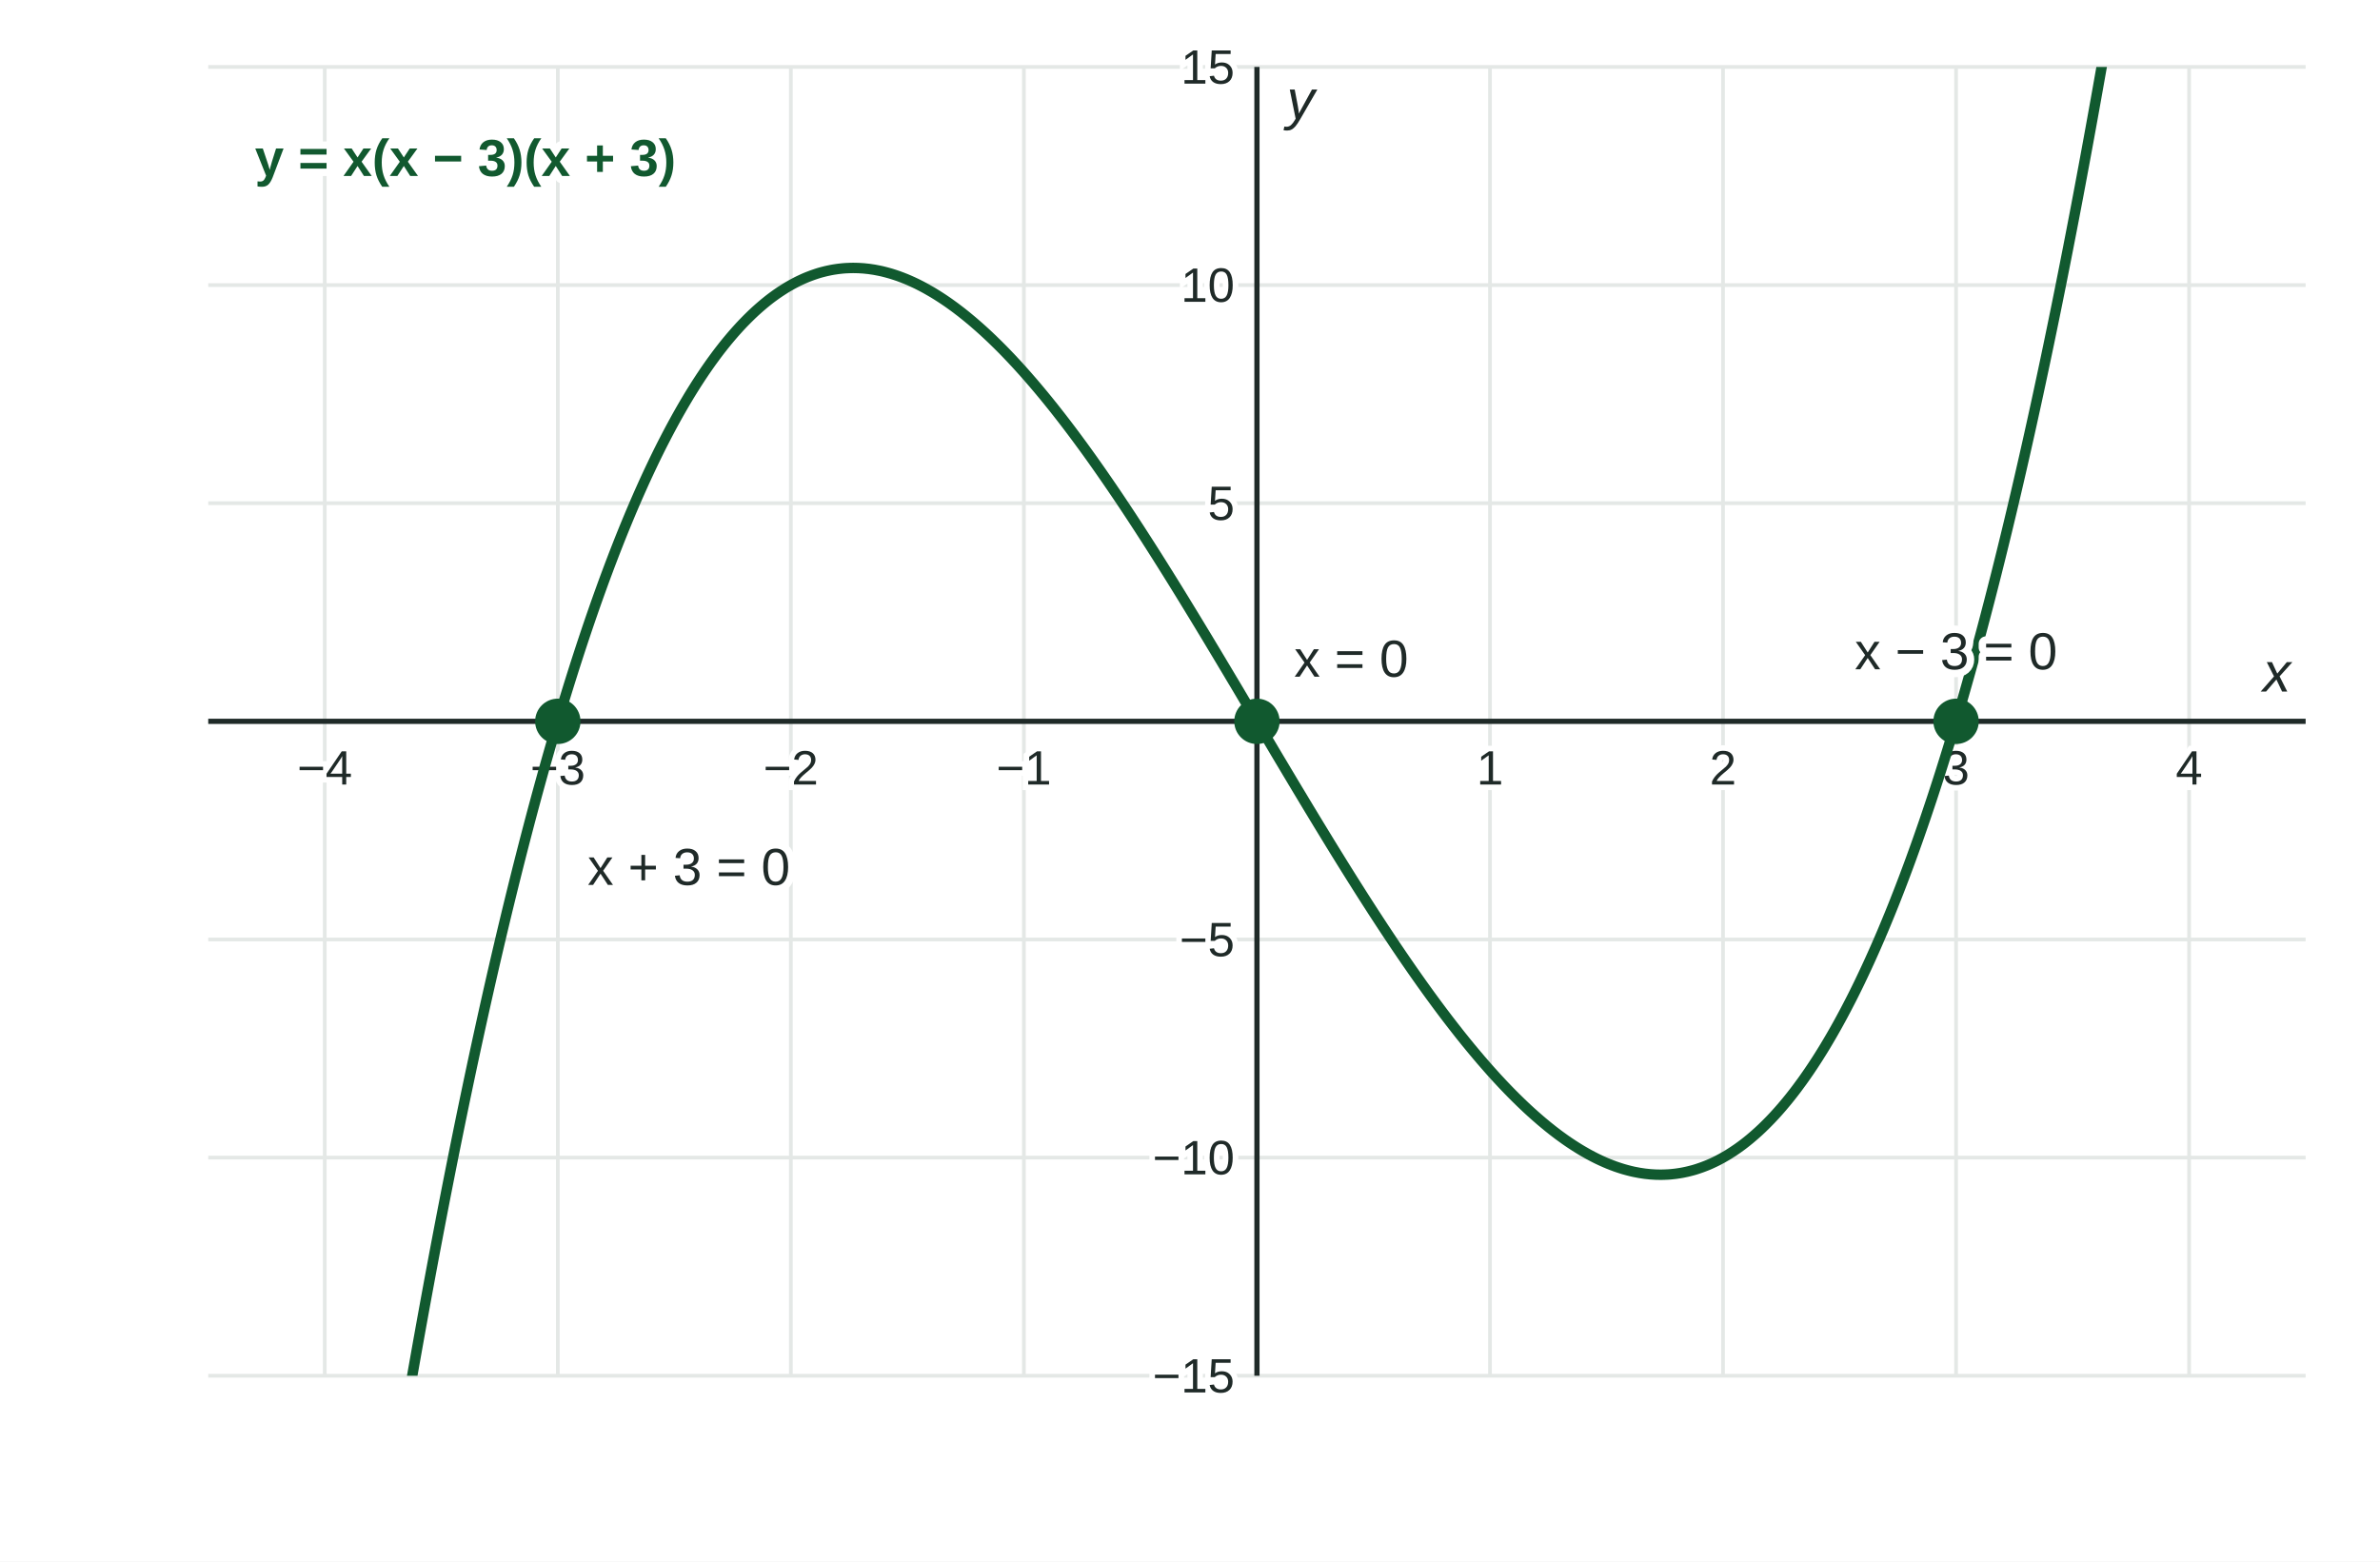
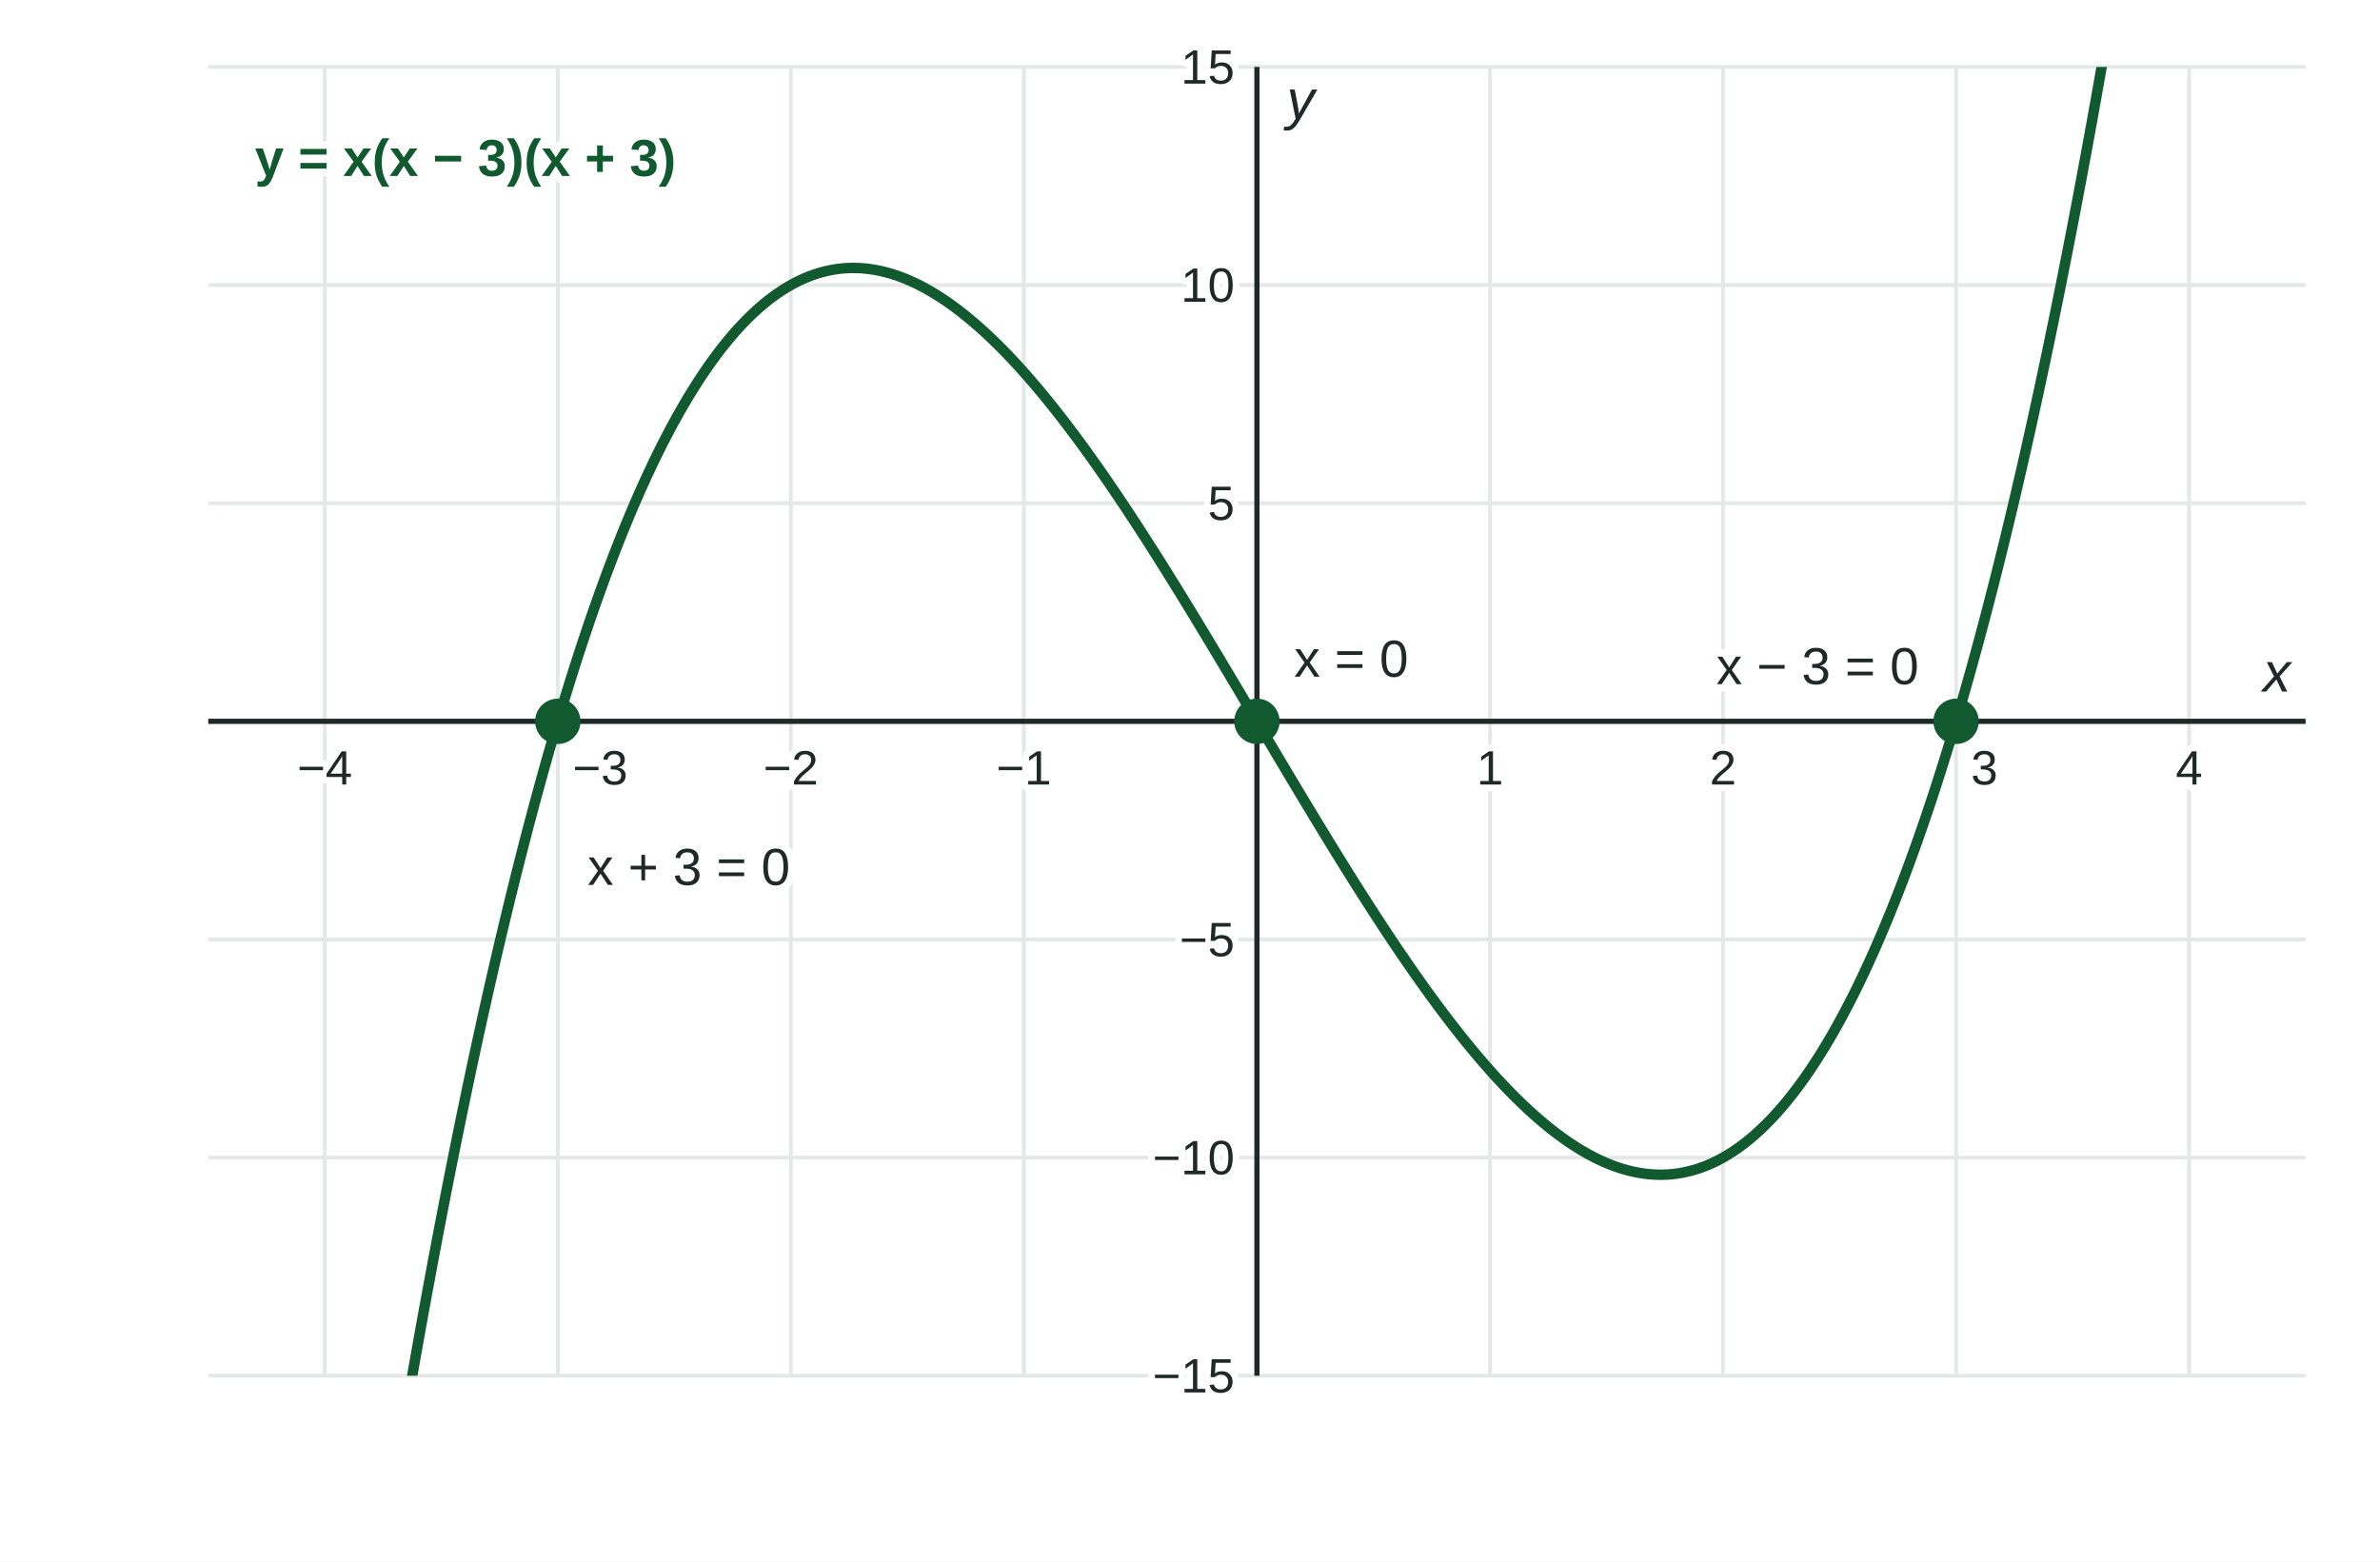
<svg xmlns="http://www.w3.org/2000/svg" width="640" height="420" viewBox="0 0 640 420" role="img" aria-labelledby="t d" font-family="Arial, Helvetica, sans-serif">
  <rect width="640" height="420" fill="#FFFFFF" />
  <clipPath id="c">
    <rect x="56" y="18" width="564" height="352" />
  </clipPath>
  <line x1="87.33" y1="18" x2="87.33" y2="370" stroke="#E4E8E6" stroke-width="1" />
  <line x1="150" y1="18" x2="150" y2="370" stroke="#E4E8E6" stroke-width="1" />
  <line x1="212.67" y1="18" x2="212.67" y2="370" stroke="#E4E8E6" stroke-width="1" />
  <line x1="275.33" y1="18" x2="275.33" y2="370" stroke="#E4E8E6" stroke-width="1" />
  <line x1="338" y1="18" x2="338" y2="370" stroke="#E4E8E6" stroke-width="1" />
  <line x1="400.67" y1="18" x2="400.67" y2="370" stroke="#E4E8E6" stroke-width="1" />
  <line x1="463.33" y1="18" x2="463.33" y2="370" stroke="#E4E8E6" stroke-width="1" />
  <line x1="526" y1="18" x2="526" y2="370" stroke="#E4E8E6" stroke-width="1" />
  <line x1="588.67" y1="18" x2="588.67" y2="370" stroke="#E4E8E6" stroke-width="1" />
  <line x1="56" y1="370" x2="620" y2="370" stroke="#E4E8E6" stroke-width="1" />
  <line x1="56" y1="311.33" x2="620" y2="311.33" stroke="#E4E8E6" stroke-width="1" />
  <line x1="56" y1="252.67" x2="620" y2="252.67" stroke="#E4E8E6" stroke-width="1" />
  <line x1="56" y1="194" x2="620" y2="194" stroke="#E4E8E6" stroke-width="1" />
  <line x1="56" y1="135.33" x2="620" y2="135.33" stroke="#E4E8E6" stroke-width="1" />
  <line x1="56" y1="76.67" x2="620" y2="76.67" stroke="#E4E8E6" stroke-width="1" />
  <line x1="56" y1="18" x2="620" y2="18" stroke="#E4E8E6" stroke-width="1" />
  <line x1="56" y1="194" x2="620" y2="194" stroke="#1F2A28" stroke-width="1.4" />
  <line x1="338" y1="18" x2="338" y2="370" stroke="#1F2A28" stroke-width="1.4" />
-   <text x="87.33" y="211" font-size="13" fill="#1F2A28" text-anchor="middle" paint-order="stroke" stroke="#FFFFFF" stroke-width="3">−4</text>
-   <text x="150" y="211" font-size="13" fill="#1F2A28" text-anchor="middle" paint-order="stroke" stroke="#FFFFFF" stroke-width="3">−3</text>
-   <text x="212.67" y="211" font-size="13" fill="#1F2A28" text-anchor="middle" paint-order="stroke" stroke="#FFFFFF" stroke-width="3">−2</text>
-   <text x="275.33" y="211" font-size="13" fill="#1F2A28" text-anchor="middle" paint-order="stroke" stroke="#FFFFFF" stroke-width="3">−1</text>
-   <text x="400.67" y="211" font-size="13" fill="#1F2A28" text-anchor="middle" paint-order="stroke" stroke="#FFFFFF" stroke-width="3">1</text>
-   <text x="463.33" y="211" font-size="13" fill="#1F2A28" text-anchor="middle" paint-order="stroke" stroke="#FFFFFF" stroke-width="3">2</text>
-   <text x="526" y="211" font-size="13" fill="#1F2A28" text-anchor="middle" paint-order="stroke" stroke="#FFFFFF" stroke-width="3">3</text>
-   <text x="588.67" y="211" font-size="13" fill="#1F2A28" text-anchor="middle" paint-order="stroke" stroke="#FFFFFF" stroke-width="3">4</text>
-   <text x="332" y="374.5" font-size="13" fill="#1F2A28" text-anchor="end" paint-order="stroke" stroke="#FFFFFF" stroke-width="3">−15</text>
-   <text x="332" y="315.83" font-size="13" fill="#1F2A28" text-anchor="end" paint-order="stroke" stroke="#FFFFFF" stroke-width="3">−10</text>
-   <text x="332" y="257.17" font-size="13" fill="#1F2A28" text-anchor="end" paint-order="stroke" stroke="#FFFFFF" stroke-width="3">−5</text>
-   <text x="332" y="139.83" font-size="13" fill="#1F2A28" text-anchor="end" paint-order="stroke" stroke="#FFFFFF" stroke-width="3">5</text>
-   <text x="332" y="81.17" font-size="13" fill="#1F2A28" text-anchor="end" paint-order="stroke" stroke="#FFFFFF" stroke-width="3">10</text>
-   <text x="332" y="22.5" font-size="13" fill="#1F2A28" text-anchor="end" paint-order="stroke" stroke="#FFFFFF" stroke-width="3">15</text>
  <text x="616" y="186" font-size="15" fill="#1F2A28" text-anchor="end" font-style="italic">x</text>
  <text x="346" y="32" font-size="15" fill="#1F2A28" font-style="italic">y</text>
  <g clip-path="url(#c)">
    <polyline points="56,788 56.47,783.45 56.94,778.93 57.41,774.42 57.88,769.93 58.35,765.45 58.82,761 59.29,756.56 59.76,752.14 60.23,747.73 60.7,743.35 61.17,738.98 61.64,734.63 62.11,730.29 62.58,725.98 63.05,721.68 63.52,717.4 63.99,713.13 64.46,708.89 64.93,704.66 65.4,700.44 65.87,696.25 66.34,692.07 66.81,687.91 67.28,683.77 67.75,679.64 68.22,675.53 68.69,671.44 69.16,667.36 69.63,663.31 70.1,659.27 70.57,655.24 71.04,651.23 71.51,647.24 71.98,643.27 72.45,639.31 72.92,635.37 73.39,631.45 73.86,627.54 74.33,623.65 74.8,619.78 75.27,615.92 75.74,612.08 76.21,608.26 76.68,604.45 77.15,600.66 77.62,596.89 78.09,593.13 78.56,589.39 79.03,585.66 79.5,581.96 79.97,578.26 80.44,574.59 80.91,570.93 81.38,567.29 81.85,563.66 82.32,560.05 82.79,556.45 83.26,552.88 83.73,549.31 84.2,545.77 84.67,542.24 85.14,538.72 85.61,535.22 86.08,531.74 86.55,528.28 87.02,524.82 87.49,521.39 87.96,517.97 88.43,514.57 88.9,511.18 89.37,507.81 89.84,504.45 90.31,501.11 90.78,497.79 91.25,494.48 91.72,491.19 92.19,487.91 92.66,484.65 93.13,481.4 93.6,478.17 94.07,474.95 94.54,471.75 95.01,468.57 95.48,465.4 95.95,462.24 96.42,459.11 96.89,455.98 97.36,452.87 97.83,449.78 98.3,446.7 98.77,443.64 99.24,440.59 99.71,437.56 100.18,434.54 100.65,431.54 101.12,428.55 101.59,425.58 102.06,422.62 102.53,419.68 103,416.75 103.47,413.84 103.94,410.94 104.41,408.06 104.88,405.19 105.35,402.33 105.82,399.49 106.29,396.67 106.76,393.86 107.23,391.06 107.7,388.28 108.17,385.52 108.64,382.76 109.11,380.03 109.58,377.3 110.05,374.6 110.52,371.9 110.99,369.22 111.46,366.56 111.93,363.91 112.4,361.27 112.87,358.65 113.34,356.04 113.81,353.45 114.28,350.87 114.75,348.3 115.22,345.75 115.69,343.21 116.16,340.69 116.63,338.18 117.1,335.68 117.57,333.2 118.04,330.73 118.51,328.28 118.98,325.84 119.45,323.42 119.92,321 120.39,318.61 120.86,316.22 121.33,313.85 121.8,311.49 122.27,309.15 122.74,306.82 123.21,304.5 123.68,302.2 124.15,299.91 124.62,297.64 125.09,295.37 125.56,293.13 126.03,290.89 126.5,288.67 126.97,286.46 127.44,284.27 127.91,282.08 128.38,279.91 128.85,277.76 129.32,275.62 129.79,273.49 130.26,271.37 130.73,269.27 131.2,267.18 131.67,265.1 132.14,263.04 132.61,260.99 133.08,258.95 133.55,256.93 134.02,254.92 134.49,252.92 134.96,250.93 135.43,248.96 135.9,247 136.37,245.05 136.84,243.12 137.31,241.2 137.78,239.29 138.25,237.39 138.72,235.51 139.19,233.63 139.66,231.78 140.13,229.93 140.6,228.1 141.07,226.27 141.54,224.47 142.01,222.67 142.48,220.88 142.95,219.11 143.42,217.35 143.89,215.61 144.36,213.87 144.83,212.15 145.3,210.44 145.77,208.74 146.24,207.05 146.71,205.38 147.18,203.72 147.65,202.07 148.12,200.43 148.59,198.81 149.06,197.19 149.53,195.59 150,194 150.47,192.42 150.94,190.86 151.41,189.3 151.88,187.76 152.35,186.23 152.82,184.71 153.29,183.2 153.76,181.71 154.23,180.22 154.7,178.75 155.17,177.29 155.64,175.84 156.11,174.4 156.58,172.97 157.05,171.56 157.52,170.16 157.99,168.76 158.46,167.38 158.93,166.01 159.4,164.66 159.87,163.31 160.34,161.97 160.81,160.65 161.28,159.34 161.75,158.04 162.22,156.74 162.69,155.46 163.16,154.2 163.63,152.94 164.1,151.69 164.57,150.46 165.04,149.23 165.51,148.02 165.98,146.82 166.45,145.62 166.92,144.44 167.39,143.27 167.86,142.11 168.33,140.97 168.8,139.83 169.27,138.7 169.74,137.58 170.21,136.48 170.68,135.38 171.15,134.3 171.62,133.22 172.09,132.16 172.56,131.11 173.03,130.06 173.5,129.03 173.97,128.01 174.44,127 174.91,126 175.38,125.01 175.85,124.02 176.32,123.05 176.79,122.09 177.26,121.14 177.73,120.2 178.2,119.27 178.67,118.36 179.14,117.45 179.61,116.55 180.08,115.66 180.55,114.78 181.02,113.91 181.49,113.05 181.96,112.2 182.43,111.36 182.9,110.53 183.37,109.71 183.84,108.9 184.31,108.1 184.78,107.31 185.25,106.52 185.72,105.75 186.19,104.99 186.66,104.24 187.13,103.49 187.6,102.76 188.07,102.04 188.54,101.32 189.01,100.62 189.48,99.92 189.95,99.24 190.42,98.56 190.89,97.89 191.36,97.23 191.83,96.59 192.3,95.95 192.77,95.31 193.24,94.69 193.71,94.08 194.18,93.48 194.65,92.88 195.12,92.3 195.59,91.72 196.06,91.16 196.53,90.6 197,90.05 197.47,89.51 197.94,88.98 198.41,88.46 198.88,87.94 199.35,87.44 199.82,86.94 200.29,86.46 200.76,85.98 201.23,85.51 201.7,85.05 202.17,84.59 202.64,84.15 203.11,83.71 203.58,83.29 204.05,82.87 204.52,82.46 204.99,82.06 205.46,81.66 205.93,81.28 206.4,80.9 206.87,80.53 207.34,80.17 207.81,79.82 208.28,79.48 208.75,79.14 209.22,78.82 209.69,78.5 210.16,78.19 210.63,77.89 211.1,77.59 211.57,77.3 212.04,77.03 212.51,76.76 212.98,76.49 213.45,76.24 213.92,75.99 214.39,75.75 214.86,75.52 215.33,75.3 215.8,75.08 216.27,74.87 216.74,74.67 217.21,74.48 217.68,74.3 218.15,74.12 218.62,73.95 219.09,73.79 219.56,73.63 220.03,73.48 220.5,73.34 220.97,73.21 221.44,73.09 221.91,72.97 222.38,72.86 222.85,72.76 223.32,72.66 223.79,72.57 224.26,72.49 224.73,72.42 225.2,72.35 225.67,72.29 226.14,72.24 226.61,72.19 227.08,72.15 227.55,72.12 228.02,72.1 228.49,72.08 228.96,72.07 229.43,72.06 229.9,72.07 230.37,72.08 230.84,72.09 231.31,72.12 231.78,72.15 232.25,72.18 232.72,72.23 233.19,72.28 233.66,72.33 234.13,72.4 234.6,72.47 235.07,72.54 235.54,72.63 236.01,72.72 236.48,72.81 236.95,72.91 237.42,73.02 237.89,73.14 238.36,73.26 238.83,73.39 239.3,73.52 239.77,73.66 240.24,73.81 240.71,73.96 241.18,74.12 241.65,74.28 242.12,74.46 242.59,74.63 243.06,74.82 243.53,75 244,75.2 244.47,75.4 244.94,75.61 245.41,75.82 245.88,76.04 246.35,76.26 246.82,76.49 247.29,76.73 247.76,76.97 248.23,77.22 248.7,77.47 249.17,77.73 249.64,78 250.11,78.27 250.58,78.54 251.05,78.82 251.52,79.11 251.99,79.4 252.46,79.7 252.93,80 253.4,80.31 253.87,80.62 254.34,80.94 254.81,81.26 255.28,81.59 255.75,81.93 256.22,82.27 256.69,82.61 257.16,82.96 257.63,83.32 258.1,83.68 258.57,84.04 259.04,84.42 259.51,84.79 259.98,85.17 260.45,85.56 260.92,85.95 261.39,86.34 261.86,86.74 262.33,87.15 262.8,87.56 263.27,87.97 263.74,88.39 264.21,88.81 264.68,89.24 265.15,89.67 265.62,90.11 266.09,90.55 266.56,91 267.03,91.45 267.5,91.91 267.97,92.37 268.44,92.83 268.91,93.3 269.38,93.77 269.85,94.25 270.32,94.73 270.79,95.22 271.26,95.71 271.73,96.2 272.2,96.7 272.67,97.21 273.14,97.71 273.61,98.22 274.08,98.74 274.55,99.26 275.02,99.78 275.49,100.31 275.96,100.84 276.43,101.38 276.9,101.92 277.37,102.46 277.84,103 278.31,103.56 278.78,104.11 279.25,104.67 279.72,105.23 280.19,105.8 280.66,106.36 281.13,106.94 281.6,107.51 282.07,108.09 282.54,108.68 283.01,109.26 283.48,109.85 283.95,110.45 284.42,111.05 284.89,111.65 285.36,112.25 285.83,112.86 286.3,113.47 286.77,114.08 287.24,114.7 287.71,115.32 288.18,115.94 288.65,116.57 289.12,117.2 289.59,117.83 290.06,118.47 290.53,119.11 291,119.75 291.47,120.39 291.94,121.04 292.41,121.69 292.88,122.35 293.35,123 293.82,123.66 294.29,124.33 294.76,124.99 295.23,125.66 295.7,126.33 296.17,127 296.64,127.68 297.11,128.36 297.58,129.04 298.05,129.72 298.52,130.41 298.99,131.09 299.46,131.79 299.93,132.48 300.4,133.17 300.87,133.87 301.34,134.57 301.81,135.28 302.28,135.98 302.75,136.69 303.22,137.4 303.69,138.11 304.16,138.82 304.63,139.54 305.1,140.26 305.57,140.98 306.04,141.7 306.51,142.42 306.98,143.15 307.45,143.88 307.92,144.61 308.39,145.34 308.86,146.08 309.33,146.81 309.8,147.55 310.27,148.29 310.74,149.03 311.21,149.77 311.68,150.52 312.15,151.26 312.62,152.01 313.09,152.76 313.56,153.51 314.03,154.26 314.5,155.02 314.97,155.77 315.44,156.53 315.91,157.29 316.38,158.05 316.85,158.81 317.32,159.57 317.79,160.34 318.26,161.1 318.73,161.87 319.2,162.64 319.67,163.41 320.14,164.18 320.61,164.95 321.08,165.72 321.55,166.49 322.02,167.27 322.49,168.04 322.96,168.82 323.43,169.6 323.9,170.37 324.37,171.15 324.84,171.93 325.31,172.71 325.78,173.5 326.25,174.28 326.72,175.06 327.19,175.84 327.66,176.63 328.13,177.41 328.6,178.2 329.07,178.99 329.54,179.77 330.01,180.56 330.48,181.35 330.95,182.14 331.42,182.93 331.89,183.71 332.36,184.5 332.83,185.29 333.3,186.08 333.77,186.88 334.24,187.67 334.71,188.46 335.18,189.25 335.65,190.04 336.12,190.83 336.59,191.62 337.06,192.42 337.53,193.21 338,194 338.47,194.79 338.94,195.58 339.41,196.38 339.88,197.17 340.35,197.96 340.82,198.75 341.29,199.54 341.76,200.33 342.23,201.12 342.7,201.92 343.17,202.71 343.64,203.5 344.11,204.29 344.58,205.07 345.05,205.86 345.52,206.65 345.99,207.44 346.46,208.23 346.93,209.01 347.4,209.8 347.87,210.59 348.34,211.37 348.81,212.16 349.28,212.94 349.75,213.72 350.22,214.5 350.69,215.29 351.16,216.07 351.63,216.85 352.1,217.63 352.57,218.4 353.04,219.18 353.51,219.96 353.98,220.73 354.45,221.51 354.92,222.28 355.39,223.05 355.86,223.82 356.33,224.59 356.8,225.36 357.27,226.13 357.74,226.9 358.21,227.66 358.68,228.43 359.15,229.19 359.62,229.95 360.09,230.71 360.56,231.47 361.03,232.23 361.5,232.98 361.97,233.74 362.44,234.49 362.91,235.24 363.38,235.99 363.85,236.74 364.32,237.48 364.79,238.23 365.26,238.97 365.73,239.71 366.2,240.45 366.67,241.19 367.14,241.92 367.61,242.66 368.08,243.39 368.55,244.12 369.02,244.85 369.49,245.58 369.96,246.3 370.43,247.02 370.9,247.74 371.37,248.46 371.84,249.18 372.31,249.89 372.78,250.6 373.25,251.31 373.72,252.02 374.19,252.72 374.66,253.43 375.13,254.13 375.6,254.83 376.07,255.52 376.54,256.21 377.01,256.91 377.48,257.59 377.95,258.28 378.42,258.96 378.89,259.64 379.36,260.32 379.83,261 380.3,261.67 380.77,262.34 381.24,263.01 381.71,263.67 382.18,264.34 382.65,265 383.12,265.65 383.59,266.31 384.06,266.96 384.53,267.61 385,268.25 385.47,268.89 385.94,269.53 386.41,270.17 386.88,270.8 387.35,271.43 387.82,272.06 388.29,272.68 388.76,273.3 389.23,273.92 389.7,274.53 390.17,275.14 390.64,275.75 391.11,276.35 391.58,276.95 392.05,277.55 392.52,278.15 392.99,278.74 393.46,279.32 393.93,279.91 394.4,280.49 394.87,281.06 395.34,281.64 395.81,282.2 396.28,282.77 396.75,283.33 397.22,283.89 397.69,284.44 398.16,285 398.63,285.54 399.1,286.08 399.57,286.62 400.04,287.16 400.51,287.69 400.98,288.22 401.45,288.74 401.92,289.26 402.39,289.78 402.86,290.29 403.33,290.79 403.8,291.3 404.27,291.8 404.74,292.29 405.21,292.78 405.68,293.27 406.15,293.75 406.62,294.23 407.09,294.7 407.56,295.17 408.03,295.63 408.5,296.09 408.97,296.55 409.44,297 409.91,297.45 410.38,297.89 410.85,298.33 411.32,298.76 411.79,299.19 412.26,299.61 412.73,300.03 413.2,300.44 413.67,300.85 414.14,301.26 414.61,301.66 415.08,302.05 415.55,302.44 416.02,302.83 416.49,303.21 416.96,303.58 417.43,303.96 417.9,304.32 418.37,304.68 418.84,305.04 419.31,305.39 419.78,305.73 420.25,306.07 420.72,306.41 421.19,306.74 421.66,307.06 422.13,307.38 422.6,307.69 423.07,308 423.54,308.3 424.01,308.6 424.48,308.89 424.95,309.18 425.42,309.46 425.89,309.73 426.36,310 426.83,310.27 427.3,310.53 427.77,310.78 428.24,311.03 428.71,311.27 429.18,311.51 429.65,311.74 430.12,311.96 430.59,312.18 431.06,312.39 431.53,312.6 432,312.8 432.47,313 432.94,313.18 433.41,313.37 433.88,313.54 434.35,313.72 434.82,313.88 435.29,314.04 435.76,314.19 436.23,314.34 436.7,314.48 437.17,314.61 437.64,314.74 438.11,314.86 438.58,314.98 439.05,315.09 439.52,315.19 439.99,315.28 440.46,315.37 440.93,315.46 441.4,315.53 441.87,315.6 442.34,315.67 442.81,315.72 443.28,315.77 443.75,315.82 444.22,315.85 444.69,315.88 445.16,315.91 445.63,315.92 446.1,315.93 446.57,315.94 447.04,315.93 447.51,315.92 447.98,315.9 448.45,315.88 448.92,315.85 449.39,315.81 449.86,315.76 450.33,315.71 450.8,315.65 451.27,315.58 451.74,315.51 452.21,315.43 452.68,315.34 453.15,315.24 453.62,315.14 454.09,315.03 454.56,314.91 455.03,314.79 455.5,314.66 455.97,314.52 456.44,314.37 456.91,314.21 457.38,314.05 457.85,313.88 458.32,313.7 458.79,313.52 459.26,313.33 459.73,313.13 460.2,312.92 460.67,312.7 461.14,312.48 461.61,312.25 462.08,312.01 462.55,311.76 463.02,311.51 463.49,311.24 463.96,310.97 464.43,310.7 464.9,310.41 465.37,310.11 465.84,309.81 466.31,309.5 466.78,309.18 467.25,308.86 467.72,308.52 468.19,308.18 468.66,307.83 469.13,307.47 469.6,307.1 470.07,306.72 470.54,306.34 471.01,305.94 471.48,305.54 471.95,305.13 472.42,304.71 472.89,304.29 473.36,303.85 473.83,303.41 474.3,302.95 474.77,302.49 475.24,302.02 475.71,301.54 476.18,301.06 476.65,300.56 477.12,300.06 477.59,299.54 478.06,299.02 478.53,298.49 479,297.95 479.47,297.4 479.94,296.84 480.41,296.28 480.88,295.7 481.35,295.12 481.82,294.52 482.29,293.92 482.76,293.31 483.23,292.69 483.7,292.05 484.17,291.41 484.64,290.77 485.11,290.11 485.58,289.44 486.05,288.76 486.52,288.08 486.99,287.38 487.46,286.68 487.93,285.96 488.4,285.24 488.87,284.51 489.34,283.76 489.81,283.01 490.28,282.25 490.75,281.48 491.22,280.69 491.69,279.9 492.16,279.1 492.63,278.29 493.1,277.47 493.57,276.64 494.04,275.8 494.51,274.95 494.98,274.09 495.45,273.22 495.92,272.34 496.39,271.45 496.86,270.55 497.33,269.64 497.8,268.73 498.27,267.8 498.74,266.86 499.21,265.91 499.68,264.95 500.15,263.98 500.62,262.99 501.09,262 501.56,261 502.03,259.99 502.5,258.97 502.97,257.94 503.44,256.89 503.91,255.84 504.38,254.78 504.85,253.7 505.32,252.62 505.79,251.52 506.26,250.42 506.73,249.3 507.2,248.17 507.67,247.03 508.14,245.89 508.61,244.73 509.08,243.56 509.55,242.38 510.02,241.18 510.49,239.98 510.96,238.77 511.43,237.54 511.9,236.31 512.37,235.06 512.84,233.8 513.31,232.54 513.78,231.26 514.25,229.96 514.72,228.66 515.19,227.35 515.66,226.03 516.13,224.69 516.6,223.34 517.07,221.99 517.54,220.62 518.01,219.24 518.48,217.84 518.95,216.44 519.42,215.03 519.89,213.6 520.36,212.16 520.83,210.71 521.3,209.25 521.77,207.78 522.24,206.29 522.71,204.8 523.18,203.29 523.65,201.77 524.12,200.24 524.59,198.7 525.06,197.14 525.53,195.58 526,194 526.47,192.41 526.94,190.81 527.41,189.19 527.88,187.57 528.35,185.93 528.82,184.28 529.29,182.62 529.76,180.95 530.23,179.26 530.7,177.56 531.17,175.85 531.64,174.13 532.11,172.39 532.58,170.65 533.05,168.89 533.52,167.12 533.99,165.33 534.46,163.53 534.93,161.73 535.4,159.9 535.87,158.07 536.34,156.22 536.81,154.37 537.28,152.49 537.75,150.61 538.22,148.71 538.69,146.8 539.16,144.88 539.63,142.95 540.1,141 540.57,139.04 541.04,137.07 541.51,135.08 541.98,133.08 542.45,131.07 542.92,129.05 543.39,127.01 543.86,124.96 544.33,122.9 544.8,120.82 545.27,118.73 545.74,116.63 546.21,114.51 546.68,112.38 547.15,110.24 547.62,108.09 548.09,105.92 548.56,103.73 549.03,101.54 549.5,99.33 549.97,97.11 550.44,94.87 550.91,92.63 551.38,90.36 551.85,88.09 552.32,85.8 552.79,83.5 553.26,81.18 553.73,78.85 554.2,76.51 554.67,74.15 555.14,71.78 555.61,69.39 556.08,67 556.55,64.58 557.02,62.16 557.49,59.72 557.96,57.27 558.43,54.8 558.9,52.32 559.37,49.82 559.84,47.31 560.31,44.79 560.78,42.25 561.25,39.7 561.72,37.13 562.19,34.55 562.66,31.96 563.13,29.35 563.6,26.73 564.07,24.09 564.54,21.44 565.01,18.78 565.48,16.1 565.95,13.4 566.42,10.7 566.89,7.97 567.36,5.24 567.83,2.48 568.3,-0.28 568.77,-3.06 569.24,-5.86 569.71,-8.67 570.18,-11.49 570.65,-14.33 571.12,-17.19 571.59,-20.06 572.06,-22.94 572.53,-25.84 573,-28.75 573.47,-31.68 573.94,-34.62 574.41,-37.58 574.88,-40.55 575.35,-43.54 575.82,-46.54 576.29,-49.56 576.76,-52.59 577.23,-55.64 577.7,-58.7 578.17,-61.78 578.64,-64.87 579.11,-67.98 579.58,-71.11 580.05,-74.24 580.52,-77.4 580.99,-80.57 581.46,-83.75 581.93,-86.95 582.4,-90.17 582.87,-93.4 583.34,-96.65 583.81,-99.91 584.28,-103.19 584.75,-106.48 585.22,-109.79 585.69,-113.11 586.16,-116.45 586.63,-119.81 587.1,-123.18 587.57,-126.57 588.04,-129.97 588.51,-133.39 588.98,-136.82 589.45,-140.28 589.92,-143.74 590.39,-147.22 590.86,-150.72 591.33,-154.24 591.8,-157.77 592.27,-161.31 592.74,-164.88 593.21,-168.45 593.68,-172.05 594.15,-175.66 594.62,-179.29 595.09,-182.93 595.56,-186.59 596.03,-190.26 596.5,-193.96 596.97,-197.66 597.44,-201.39 597.91,-205.13 598.38,-208.89 598.85,-212.66 599.32,-216.45 599.79,-220.26 600.26,-224.08 600.73,-227.92 601.2,-231.78 601.67,-235.65 602.14,-239.54 602.61,-243.45 603.08,-247.37 603.55,-251.31 604.02,-255.27 604.49,-259.24 604.96,-263.23 605.43,-267.24 605.9,-271.27 606.37,-275.31 606.84,-279.36 607.31,-283.44 607.78,-287.53 608.25,-291.64 608.72,-295.77 609.19,-299.91 609.66,-304.07 610.13,-308.25 610.6,-312.44 611.07,-316.66 611.54,-320.89 612.01,-325.13 612.48,-329.4 612.95,-333.68 613.42,-337.98 613.89,-342.29 614.36,-346.63 614.83,-350.98 615.3,-355.35 615.77,-359.73 616.24,-364.14 616.71,-368.56 617.18,-373 617.65,-377.45 618.12,-381.93 618.59,-386.42 619.06,-390.93 619.53,-395.45 620,-400" fill="none" stroke="#11592F" stroke-width="2.8" stroke-linejoin="round" stroke-linecap="round" />
  </g>
+   <text x="87.33" y="211" font-size="13" fill="#1F2A28" text-anchor="middle" paint-order="stroke" stroke="#FFFFFF" stroke-width="3.5" stroke-linejoin="round">−4</text>
+   <text x="154" y="211" font-size="13" fill="#1F2A28" text-anchor="start" paint-order="stroke" stroke="#FFFFFF" stroke-width="3.5" stroke-linejoin="round">−3</text>
+   <text x="212.67" y="211" font-size="13" fill="#1F2A28" text-anchor="middle" paint-order="stroke" stroke="#FFFFFF" stroke-width="3.5" stroke-linejoin="round">−2</text>
+   <text x="275.33" y="211" font-size="13" fill="#1F2A28" text-anchor="middle" paint-order="stroke" stroke="#FFFFFF" stroke-width="3.5" stroke-linejoin="round">−1</text>
+   <text x="400.67" y="211" font-size="13" fill="#1F2A28" text-anchor="middle" paint-order="stroke" stroke="#FFFFFF" stroke-width="3.5" stroke-linejoin="round">1</text>
+   <text x="463.33" y="211" font-size="13" fill="#1F2A28" text-anchor="middle" paint-order="stroke" stroke="#FFFFFF" stroke-width="3.5" stroke-linejoin="round">2</text>
+   <text x="530" y="211" font-size="13" fill="#1F2A28" text-anchor="start" paint-order="stroke" stroke="#FFFFFF" stroke-width="3.5" stroke-linejoin="round">3</text>
+   <text x="588.67" y="211" font-size="13" fill="#1F2A28" text-anchor="middle" paint-order="stroke" stroke="#FFFFFF" stroke-width="3.5" stroke-linejoin="round">4</text>
+   <text x="332" y="374.5" font-size="13" fill="#1F2A28" text-anchor="end" paint-order="stroke" stroke="#FFFFFF" stroke-width="3.5" stroke-linejoin="round">−15</text>
+   <text x="332" y="315.83" font-size="13" fill="#1F2A28" text-anchor="end" paint-order="stroke" stroke="#FFFFFF" stroke-width="3.5" stroke-linejoin="round">−10</text>
+   <text x="332" y="257.17" font-size="13" fill="#1F2A28" text-anchor="end" paint-order="stroke" stroke="#FFFFFF" stroke-width="3.5" stroke-linejoin="round">−5</text>
+   <text x="332" y="139.83" font-size="13" fill="#1F2A28" text-anchor="end" paint-order="stroke" stroke="#FFFFFF" stroke-width="3.5" stroke-linejoin="round">5</text>
+   <text x="332" y="81.17" font-size="13" fill="#1F2A28" text-anchor="end" paint-order="stroke" stroke="#FFFFFF" stroke-width="3.5" stroke-linejoin="round">10</text>
+   <text x="332" y="22.5" font-size="13" fill="#1F2A28" text-anchor="end" paint-order="stroke" stroke="#FFFFFF" stroke-width="3.5" stroke-linejoin="round">15</text>
  <circle cx="150" cy="194" r="5" fill="#11592F" stroke="#11592F" stroke-width="2.2" />
  <circle cx="338" cy="194" r="5" fill="#11592F" stroke="#11592F" stroke-width="2.2" />
  <circle cx="526" cy="194" r="5" fill="#11592F" stroke="#11592F" stroke-width="2.2" />
  <text x="158" y="238" font-size="14" fill="#1F2A28" text-anchor="start" stroke="#FFFFFF" stroke-width="4" stroke-linejoin="round" paint-order="stroke">x + 3 = 0</text>
  <text x="348" y="182" font-size="14" fill="#1F2A28" text-anchor="start" stroke="#FFFFFF" stroke-width="4" stroke-linejoin="round" paint-order="stroke">x = 0</text>
-   <text x="526" y="180" font-size="14" fill="#1F2A28" text-anchor="middle" stroke="#FFFFFF" stroke-width="4" stroke-linejoin="round" paint-order="stroke">x − 3 = 0</text>
+   <text x="516" y="184" font-size="14" fill="#1F2A28" text-anchor="end" stroke="#FFFFFF" stroke-width="4" stroke-linejoin="round" paint-order="stroke">x − 3 = 0</text>
  <text x="68.53" y="47.33" font-size="14" fill="#11592F" text-anchor="start" stroke="#FFFFFF" stroke-width="4" stroke-linejoin="round" paint-order="stroke" font-weight="bold">y = x(x − 3)(x + 3)</text>
</svg>
